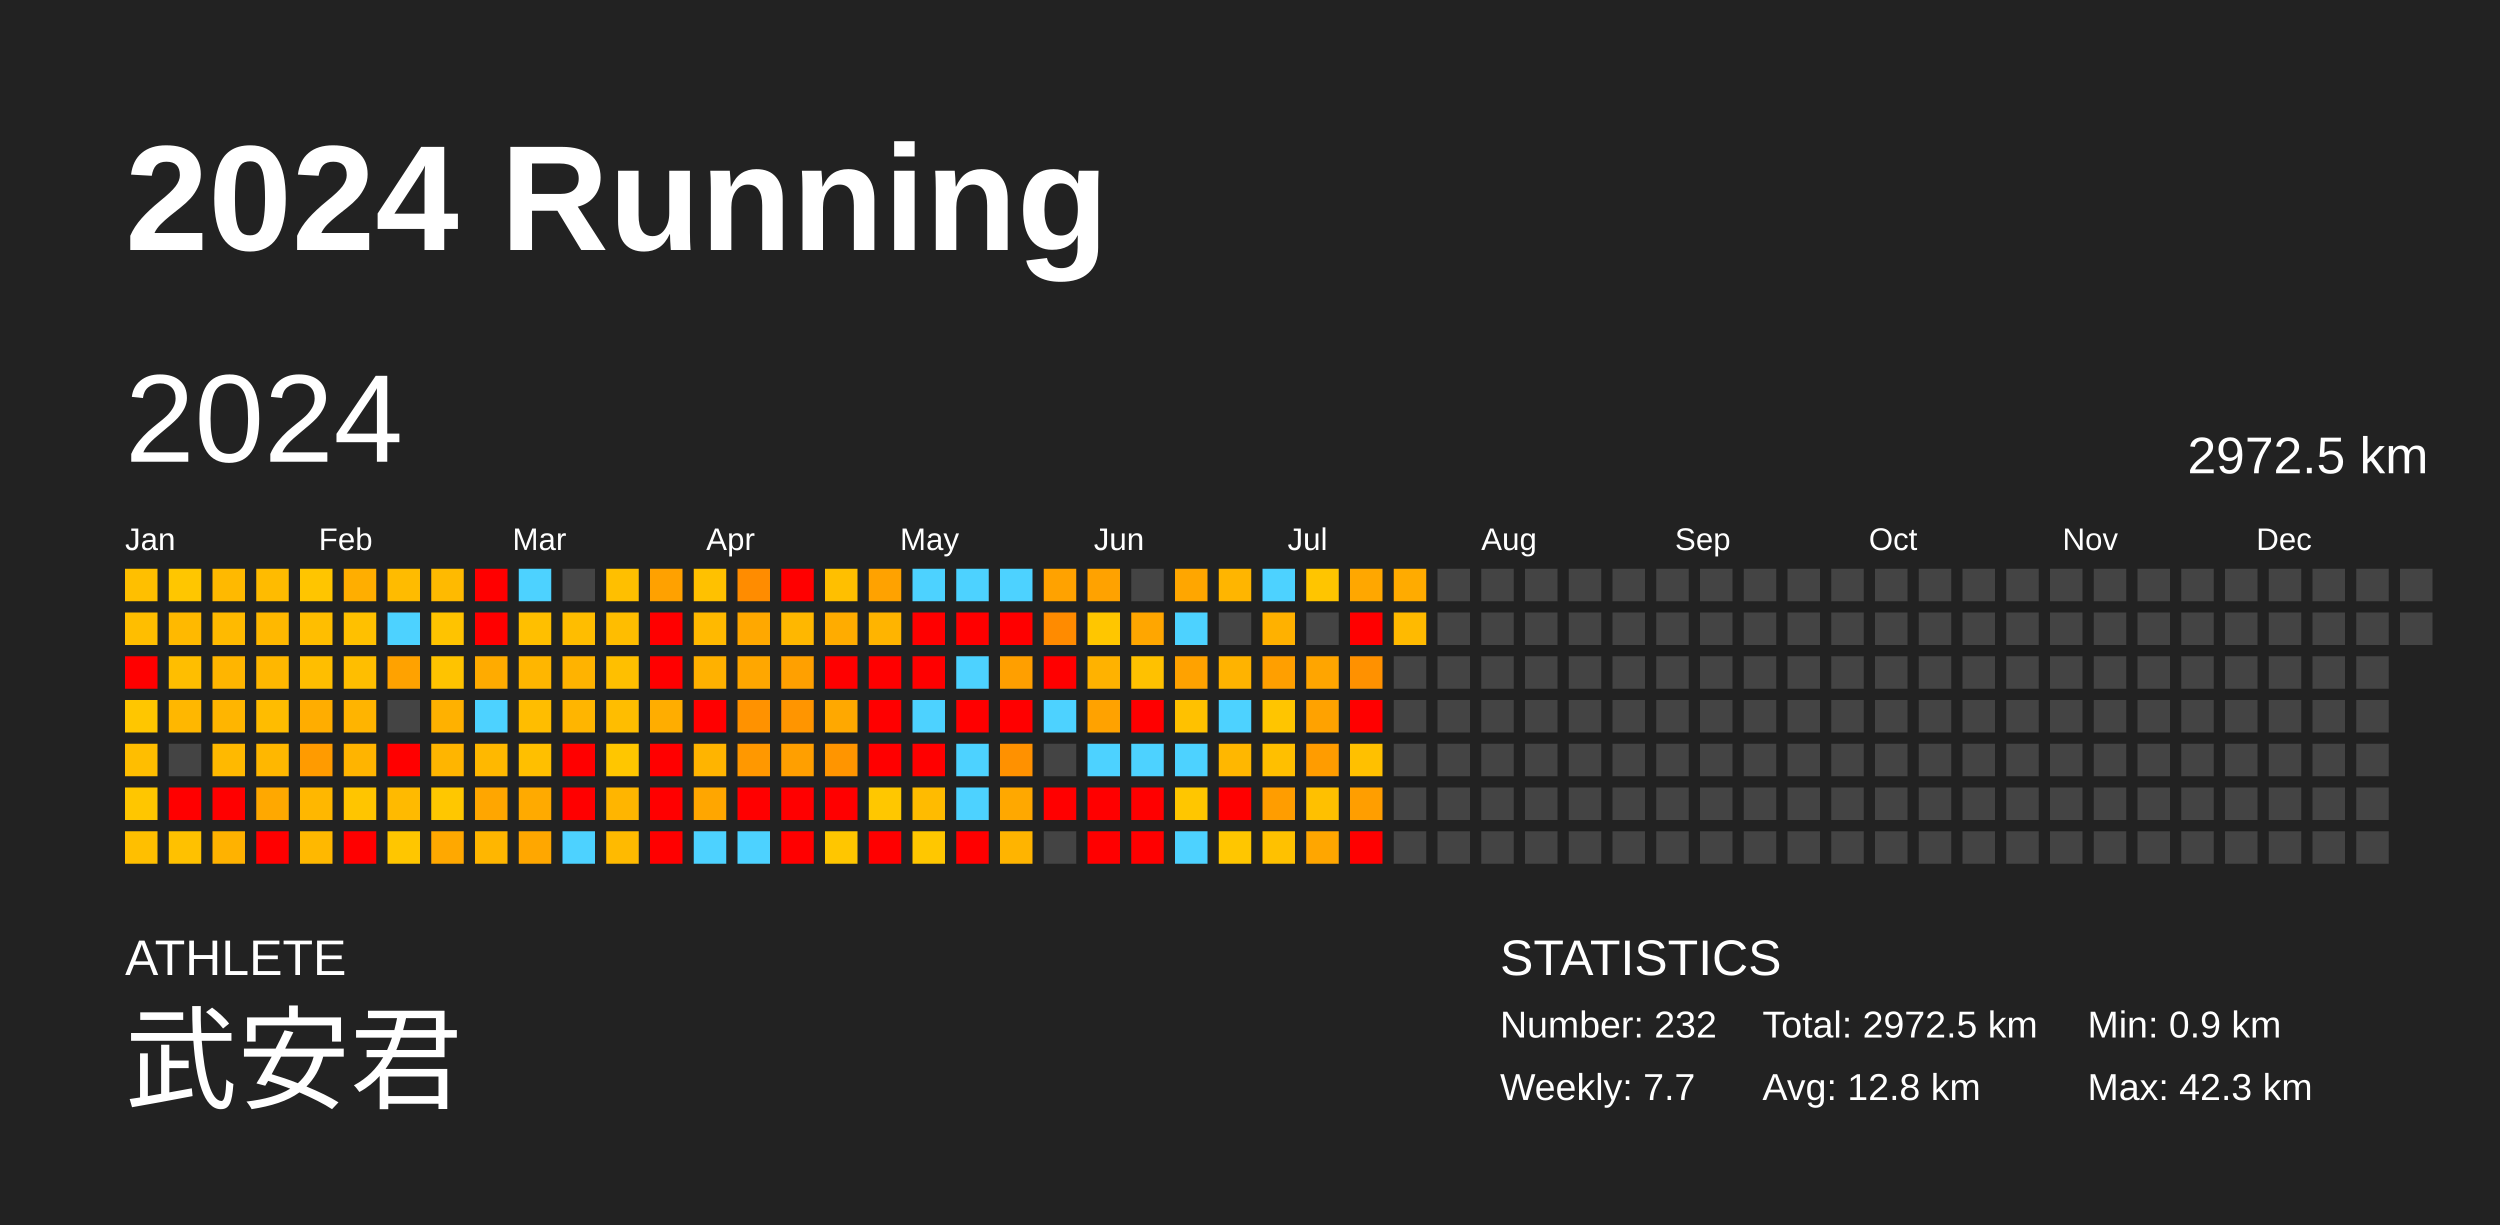
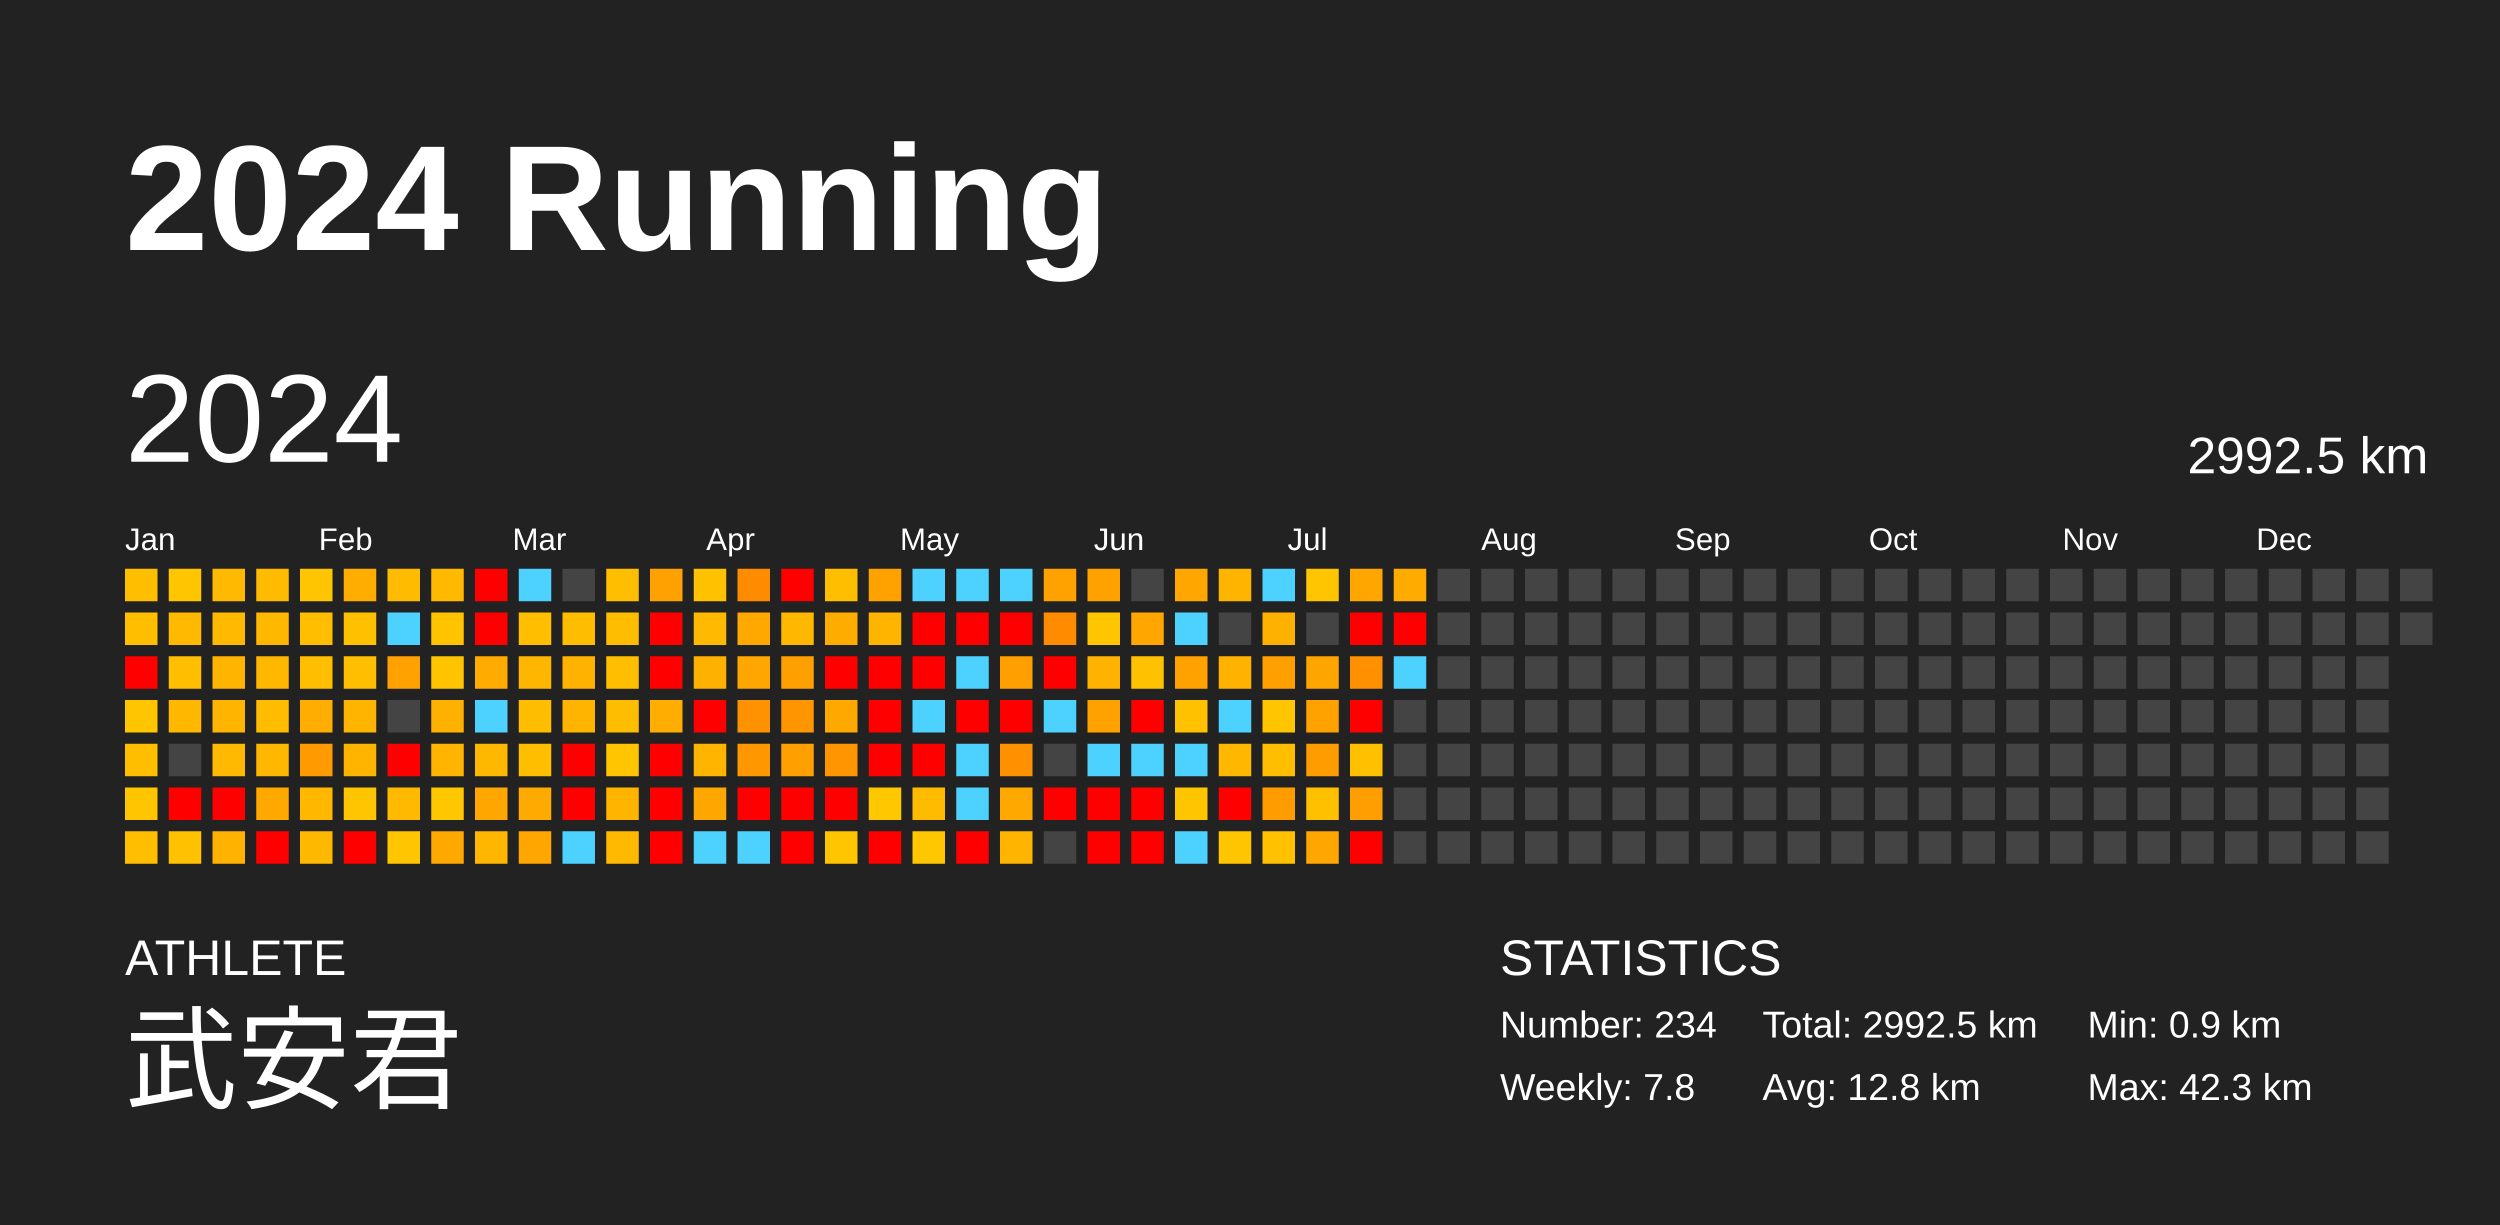
<svg xmlns="http://www.w3.org/2000/svg" baseProfile="full" height="98mm" version="1.1" viewBox="0,0,200,98" width="200mm">
  <defs />
  <rect fill="#222222" height="98" width="200" x="0" y="0" />
  <text fill="#FFFFFF" style="font-size:12px; font-family:Arial; font-weight:bold;" x="10" y="20">2024 Running</text>
  <text fill="#FFFFFF" style="font-size:4px; font-family:Arial" x="10" y="78">ATHLETE</text>
  <text fill="#FFFFFF" style="font-size:9px; font-family:Arial" x="10" y="88">武安君</text>
  <text fill="#FFFFFF" style="font-size:4px; font-family:Arial" x="120" y="78">STATISTICS</text>
-   <text fill="#FFFFFF" style="font-size:3px; font-family:Arial" x="120" y="83">Number: 232</text>
-   <text fill="#FFFFFF" style="font-size:3px; font-family:Arial" x="120" y="88">Weekly: 7.7</text>
-   <text fill="#FFFFFF" style="font-size:3px; font-family:Arial" x="141" y="83">Total: 2972.5 km</text>
+   <text fill="#FFFFFF" style="font-size:3px; font-family:Arial" x="120" y="83">Number: 234</text>
+   <text fill="#FFFFFF" style="font-size:3px; font-family:Arial" x="120" y="88">Weekly: 7.8</text>
+   <text fill="#FFFFFF" style="font-size:3px; font-family:Arial" x="141" y="83">Total: 2992.5 km</text>
  <text fill="#FFFFFF" style="font-size:3px; font-family:Arial" x="141" y="88">Avg: 12.8 km</text>
  <text fill="#FFFFFF" style="font-size:3px; font-family:Arial" x="167" y="83">Min: 0.9 km</text>
  <text fill="#FFFFFF" style="font-size:3px; font-family:Arial" x="167" y="88">Max: 42.3 km</text>
  <text dominant-baseline="hanging" fill="#FFFFFF" style="font-size:10.0px; font-family:Arial;" x="10" y="30">2024</text>
-   <text dominant-baseline="hanging" fill="#FFFFFF" style="font-size:4.125px; font-family:Arial;" x="175" y="35">2972.5 km</text>
+   <text dominant-baseline="hanging" fill="#FFFFFF" style="font-size:4.125px; font-family:Arial;" x="175" y="35">2992.5 km</text>
  <text fill="#FFFFFF" style="font-size:2.5px; font-family:Arial" x="10.0" y="44">Jan</text>
  <text fill="#FFFFFF" style="font-size:2.5px; font-family:Arial" x="25.5" y="44">Feb</text>
  <text fill="#FFFFFF" style="font-size:2.5px; font-family:Arial" x="41.0" y="44">Mar</text>
  <text fill="#FFFFFF" style="font-size:2.5px; font-family:Arial" x="56.5" y="44">Apr</text>
  <text fill="#FFFFFF" style="font-size:2.5px; font-family:Arial" x="72.0" y="44">May</text>
  <text fill="#FFFFFF" style="font-size:2.5px; font-family:Arial" x="87.5" y="44">Jun</text>
  <text fill="#FFFFFF" style="font-size:2.5px; font-family:Arial" x="103.0" y="44">Jul</text>
  <text fill="#FFFFFF" style="font-size:2.5px; font-family:Arial" x="118.5" y="44">Aug</text>
  <text fill="#FFFFFF" style="font-size:2.5px; font-family:Arial" x="134.0" y="44">Sep</text>
  <text fill="#FFFFFF" style="font-size:2.5px; font-family:Arial" x="149.5" y="44">Oct</text>
  <text fill="#FFFFFF" style="font-size:2.5px; font-family:Arial" x="165.0" y="44">Nov</text>
  <text fill="#FFFFFF" style="font-size:2.5px; font-family:Arial" x="180.5" y="44">Dec</text>
  <rect fill="#ffbf00" height="2.6" width="2.6" x="10.0" y="45.5" />
  <rect fill="#ffbe00" height="2.6" width="2.6" x="10.0" y="49.0" />
  <rect fill="red" height="2.6" width="2.6" x="10.0" y="52.5" />
  <rect fill="#ffc600" height="2.6" width="2.6" x="10.0" y="56.0" />
  <rect fill="#ffbe00" height="2.6" width="2.6" x="10.0" y="59.5" />
  <rect fill="#ffc600" height="2.6" width="2.6" x="10.0" y="63.0" />
  <rect fill="#ffbf00" height="2.6" width="2.6" x="10.0" y="66.5" />
  <rect fill="#ffc600" height="2.6" width="2.6" x="13.5" y="45.5" />
  <rect fill="#ffb900" height="2.6" width="2.6" x="13.5" y="49.0" />
  <rect fill="#ffbe00" height="2.6" width="2.6" x="13.5" y="52.5" />
  <rect fill="#ffb700" height="2.6" width="2.6" x="13.5" y="56.0" />
  <rect fill="#444444" height="2.6" width="2.6" x="13.5" y="59.5" />
  <rect fill="red" height="2.6" width="2.6" x="13.5" y="63.0" />
  <rect fill="#ffc100" height="2.6" width="2.6" x="13.5" y="66.5" />
  <rect fill="#ffb900" height="2.6" width="2.6" x="17.0" y="45.5" />
  <rect fill="#ffba00" height="2.6" width="2.6" x="17.0" y="49.0" />
  <rect fill="#ffb500" height="2.6" width="2.6" x="17.0" y="52.5" />
  <rect fill="#ffb500" height="2.6" width="2.6" x="17.0" y="56.0" />
  <rect fill="#ffb900" height="2.6" width="2.6" x="17.0" y="59.5" />
  <rect fill="red" height="2.6" width="2.6" x="17.0" y="63.0" />
  <rect fill="#ffb200" height="2.6" width="2.6" x="17.0" y="66.5" />
  <rect fill="#ffbb00" height="2.6" width="2.6" x="20.5" y="45.5" />
  <rect fill="#ffb800" height="2.6" width="2.6" x="20.5" y="49.0" />
  <rect fill="#ffb700" height="2.6" width="2.6" x="20.5" y="52.5" />
  <rect fill="#ffbc00" height="2.6" width="2.6" x="20.5" y="56.0" />
  <rect fill="#ffb700" height="2.6" width="2.6" x="20.5" y="59.5" />
  <rect fill="#ffa800" height="2.6" width="2.6" x="20.5" y="63.0" />
  <rect fill="red" height="2.6" width="2.6" x="20.5" y="66.5" />
  <rect fill="#ffc500" height="2.6" width="2.6" x="24.0" y="45.5" />
  <rect fill="#ffbe00" height="2.6" width="2.6" x="24.0" y="49.0" />
  <rect fill="#ffbe00" height="2.6" width="2.6" x="24.0" y="52.5" />
  <rect fill="#ffad00" height="2.6" width="2.6" x="24.0" y="56.0" />
  <rect fill="#ff9b00" height="2.6" width="2.6" x="24.0" y="59.5" />
  <rect fill="#ffb700" height="2.6" width="2.6" x="24.0" y="63.0" />
  <rect fill="#ffb800" height="2.6" width="2.6" x="24.0" y="66.5" />
  <rect fill="#ffae00" height="2.6" width="2.6" x="27.5" y="45.5" />
  <rect fill="#ffc000" height="2.6" width="2.6" x="27.5" y="49.0" />
  <rect fill="#ffbe00" height="2.6" width="2.6" x="27.5" y="52.5" />
  <rect fill="#ffb400" height="2.6" width="2.6" x="27.5" y="56.0" />
  <rect fill="#ffb400" height="2.6" width="2.6" x="27.5" y="59.5" />
  <rect fill="#ffc500" height="2.6" width="2.6" x="27.5" y="63.0" />
  <rect fill="red" height="2.6" width="2.6" x="27.5" y="66.5" />
  <rect fill="#ffbb00" height="2.6" width="2.6" x="31.0" y="45.5" />
  <rect fill="#4dd2ff" height="2.6" width="2.6" x="31.0" y="49.0" />
  <rect fill="#ffa200" height="2.6" width="2.6" x="31.0" y="52.5" />
  <rect fill="#444444" height="2.6" width="2.6" x="31.0" y="56.0" />
  <rect fill="red" height="2.6" width="2.6" x="31.0" y="59.5" />
  <rect fill="#ffba00" height="2.6" width="2.6" x="31.0" y="63.0" />
  <rect fill="#ffc600" height="2.6" width="2.6" x="31.0" y="66.5" />
  <rect fill="#ffba00" height="2.6" width="2.6" x="34.5" y="45.5" />
  <rect fill="#ffc300" height="2.6" width="2.6" x="34.5" y="49.0" />
  <rect fill="#ffc300" height="2.6" width="2.6" x="34.5" y="52.5" />
  <rect fill="#ffb100" height="2.6" width="2.6" x="34.5" y="56.0" />
  <rect fill="#ffb500" height="2.6" width="2.6" x="34.5" y="59.5" />
  <rect fill="#ffc700" height="2.6" width="2.6" x="34.5" y="63.0" />
  <rect fill="#ffa800" height="2.6" width="2.6" x="34.5" y="66.5" />
  <rect fill="red" height="2.6" width="2.6" x="38.0" y="45.5" />
  <rect fill="red" height="2.6" width="2.6" x="38.0" y="49.0" />
  <rect fill="#ffab00" height="2.6" width="2.6" x="38.0" y="52.5" />
  <rect fill="#4dd2ff" height="2.6" width="2.6" x="38.0" y="56.0" />
  <rect fill="#ffb800" height="2.6" width="2.6" x="38.0" y="59.5" />
  <rect fill="#ffa600" height="2.6" width="2.6" x="38.0" y="63.0" />
  <rect fill="#ffb600" height="2.6" width="2.6" x="38.0" y="66.5" />
  <rect fill="#4dd2ff" height="2.6" width="2.6" x="41.5" y="45.5" />
  <rect fill="#ffbf00" height="2.6" width="2.6" x="41.5" y="49.0" />
  <rect fill="#ffb600" height="2.6" width="2.6" x="41.5" y="52.5" />
  <rect fill="#ffbd00" height="2.6" width="2.6" x="41.5" y="56.0" />
  <rect fill="#ffbf00" height="2.6" width="2.6" x="41.5" y="59.5" />
  <rect fill="#ffaa00" height="2.6" width="2.6" x="41.5" y="63.0" />
  <rect fill="#ffa700" height="2.6" width="2.6" x="41.5" y="66.5" />
  <rect fill="#444444" height="2.6" width="2.6" x="45.0" y="45.5" />
  <rect fill="#ffbd00" height="2.6" width="2.6" x="45.0" y="49.0" />
  <rect fill="#ffb300" height="2.6" width="2.6" x="45.0" y="52.5" />
  <rect fill="#ffb500" height="2.6" width="2.6" x="45.0" y="56.0" />
  <rect fill="red" height="2.6" width="2.6" x="45.0" y="59.5" />
  <rect fill="red" height="2.6" width="2.6" x="45.0" y="63.0" />
  <rect fill="#4dd2ff" height="2.6" width="2.6" x="45.0" y="66.5" />
  <rect fill="#ffbf00" height="2.6" width="2.6" x="48.5" y="45.5" />
  <rect fill="#ffbd00" height="2.6" width="2.6" x="48.5" y="49.0" />
  <rect fill="#ffbf00" height="2.6" width="2.6" x="48.5" y="52.5" />
  <rect fill="#ffbd00" height="2.6" width="2.6" x="48.5" y="56.0" />
  <rect fill="#ffc600" height="2.6" width="2.6" x="48.5" y="59.5" />
  <rect fill="#ffb500" height="2.6" width="2.6" x="48.5" y="63.0" />
  <rect fill="#ffba00" height="2.6" width="2.6" x="48.5" y="66.5" />
  <rect fill="#ffa100" height="2.6" width="2.6" x="52.0" y="45.5" />
  <rect fill="red" height="2.6" width="2.6" x="52.0" y="49.0" />
  <rect fill="red" height="2.6" width="2.6" x="52.0" y="52.5" />
  <rect fill="#ffad00" height="2.6" width="2.6" x="52.0" y="56.0" />
  <rect fill="red" height="2.6" width="2.6" x="52.0" y="59.5" />
  <rect fill="red" height="2.6" width="2.6" x="52.0" y="63.0" />
  <rect fill="red" height="2.6" width="2.6" x="52.0" y="66.5" />
  <rect fill="#ffc100" height="2.6" width="2.6" x="55.5" y="45.5" />
  <rect fill="#ffb900" height="2.6" width="2.6" x="55.5" y="49.0" />
  <rect fill="#ffb100" height="2.6" width="2.6" x="55.5" y="52.5" />
  <rect fill="red" height="2.6" width="2.6" x="55.5" y="56.0" />
  <rect fill="#ffb400" height="2.6" width="2.6" x="55.5" y="59.5" />
  <rect fill="#ffa600" height="2.6" width="2.6" x="55.5" y="63.0" />
  <rect fill="#4dd2ff" height="2.6" width="2.6" x="55.5" y="66.5" />
  <rect fill="#ff8c00" height="2.6" width="2.6" x="59.0" y="45.5" />
  <rect fill="#ffa800" height="2.6" width="2.6" x="59.0" y="49.0" />
  <rect fill="#ffa700" height="2.6" width="2.6" x="59.0" y="52.5" />
  <rect fill="#ff9200" height="2.6" width="2.6" x="59.0" y="56.0" />
  <rect fill="#ff9800" height="2.6" width="2.6" x="59.0" y="59.5" />
  <rect fill="red" height="2.6" width="2.6" x="59.0" y="63.0" />
  <rect fill="#4dd2ff" height="2.6" width="2.6" x="59.0" y="66.5" />
  <rect fill="red" height="2.6" width="2.6" x="62.5" y="45.5" />
  <rect fill="#ffb700" height="2.6" width="2.6" x="62.5" y="49.0" />
  <rect fill="#ffa000" height="2.6" width="2.6" x="62.5" y="52.5" />
  <rect fill="#ff9500" height="2.6" width="2.6" x="62.5" y="56.0" />
  <rect fill="#ff9f00" height="2.6" width="2.6" x="62.5" y="59.5" />
  <rect fill="red" height="2.6" width="2.6" x="62.5" y="63.0" />
  <rect fill="red" height="2.6" width="2.6" x="62.5" y="66.5" />
  <rect fill="#ffbf00" height="2.6" width="2.6" x="66.0" y="45.5" />
  <rect fill="#ffac00" height="2.6" width="2.6" x="66.0" y="49.0" />
  <rect fill="red" height="2.6" width="2.6" x="66.0" y="52.5" />
  <rect fill="#ffa800" height="2.6" width="2.6" x="66.0" y="56.0" />
  <rect fill="#ff9500" height="2.6" width="2.6" x="66.0" y="59.5" />
  <rect fill="red" height="2.6" width="2.6" x="66.0" y="63.0" />
  <rect fill="#ffc600" height="2.6" width="2.6" x="66.0" y="66.5" />
  <rect fill="#ffa200" height="2.6" width="2.6" x="69.5" y="45.5" />
  <rect fill="#ffb400" height="2.6" width="2.6" x="69.5" y="49.0" />
  <rect fill="red" height="2.6" width="2.6" x="69.5" y="52.5" />
  <rect fill="red" height="2.6" width="2.6" x="69.5" y="56.0" />
  <rect fill="red" height="2.6" width="2.6" x="69.5" y="59.5" />
  <rect fill="#ffc700" height="2.6" width="2.6" x="69.5" y="63.0" />
  <rect fill="red" height="2.6" width="2.6" x="69.5" y="66.5" />
  <rect fill="#4dd2ff" height="2.6" width="2.6" x="73.0" y="45.5" />
  <rect fill="red" height="2.6" width="2.6" x="73.0" y="49.0" />
  <rect fill="red" height="2.6" width="2.6" x="73.0" y="52.5" />
  <rect fill="#4dd2ff" height="2.6" width="2.6" x="73.0" y="56.0" />
  <rect fill="red" height="2.6" width="2.6" x="73.0" y="59.5" />
  <rect fill="#ffbb00" height="2.6" width="2.6" x="73.0" y="63.0" />
  <rect fill="#ffc700" height="2.6" width="2.6" x="73.0" y="66.5" />
  <rect fill="#4dd2ff" height="2.6" width="2.6" x="76.5" y="45.5" />
  <rect fill="red" height="2.6" width="2.6" x="76.5" y="49.0" />
  <rect fill="#4dd2ff" height="2.6" width="2.6" x="76.5" y="52.5" />
  <rect fill="red" height="2.6" width="2.6" x="76.5" y="56.0" />
  <rect fill="#4dd2ff" height="2.6" width="2.6" x="76.5" y="59.5" />
  <rect fill="#4dd2ff" height="2.6" width="2.6" x="76.5" y="63.0" />
  <rect fill="red" height="2.6" width="2.6" x="76.5" y="66.5" />
  <rect fill="#4dd2ff" height="2.6" width="2.6" x="80.0" y="45.5" />
  <rect fill="red" height="2.6" width="2.6" x="80.0" y="49.0" />
  <rect fill="#ff9f00" height="2.6" width="2.6" x="80.0" y="52.5" />
  <rect fill="red" height="2.6" width="2.6" x="80.0" y="56.0" />
  <rect fill="#ff9100" height="2.6" width="2.6" x="80.0" y="59.5" />
  <rect fill="#ffa800" height="2.6" width="2.6" x="80.0" y="63.0" />
  <rect fill="#ffb400" height="2.6" width="2.6" x="80.0" y="66.5" />
  <rect fill="#ffa200" height="2.6" width="2.6" x="83.5" y="45.5" />
  <rect fill="#ff8b00" height="2.6" width="2.6" x="83.5" y="49.0" />
  <rect fill="red" height="2.6" width="2.6" x="83.5" y="52.5" />
  <rect fill="#4dd2ff" height="2.6" width="2.6" x="83.5" y="56.0" />
  <rect fill="#444444" height="2.6" width="2.6" x="83.5" y="59.5" />
  <rect fill="red" height="2.6" width="2.6" x="83.5" y="63.0" />
  <rect fill="#444444" height="2.6" width="2.6" x="83.5" y="66.5" />
  <rect fill="#ffa200" height="2.6" width="2.6" x="87.0" y="45.5" />
  <rect fill="#ffc600" height="2.6" width="2.6" x="87.0" y="49.0" />
  <rect fill="#ffb200" height="2.6" width="2.6" x="87.0" y="52.5" />
  <rect fill="#ffa200" height="2.6" width="2.6" x="87.0" y="56.0" />
  <rect fill="#4dd2ff" height="2.6" width="2.6" x="87.0" y="59.5" />
  <rect fill="red" height="2.6" width="2.6" x="87.0" y="63.0" />
  <rect fill="red" height="2.6" width="2.6" x="87.0" y="66.5" />
  <rect fill="#444444" height="2.6" width="2.6" x="90.5" y="45.5" />
  <rect fill="#ffa600" height="2.6" width="2.6" x="90.5" y="49.0" />
  <rect fill="#ffc100" height="2.6" width="2.6" x="90.5" y="52.5" />
  <rect fill="red" height="2.6" width="2.6" x="90.5" y="56.0" />
  <rect fill="#4dd2ff" height="2.6" width="2.6" x="90.5" y="59.5" />
  <rect fill="red" height="2.6" width="2.6" x="90.5" y="63.0" />
  <rect fill="red" height="2.6" width="2.6" x="90.5" y="66.5" />
  <rect fill="#ffa600" height="2.6" width="2.6" x="94.0" y="45.5" />
  <rect fill="#4dd2ff" height="2.6" width="2.6" x="94.0" y="49.0" />
  <rect fill="#ffa200" height="2.6" width="2.6" x="94.0" y="52.5" />
  <rect fill="#ffc100" height="2.6" width="2.6" x="94.0" y="56.0" />
  <rect fill="#4dd2ff" height="2.6" width="2.6" x="94.0" y="59.5" />
  <rect fill="#ffc600" height="2.6" width="2.6" x="94.0" y="63.0" />
  <rect fill="#4dd2ff" height="2.6" width="2.6" x="94.0" y="66.5" />
  <rect fill="#ffb500" height="2.6" width="2.6" x="97.5" y="45.5" />
  <rect fill="#444444" height="2.6" width="2.6" x="97.5" y="49.0" />
  <rect fill="#ffb300" height="2.6" width="2.6" x="97.5" y="52.5" />
  <rect fill="#4dd2ff" height="2.6" width="2.6" x="97.5" y="56.0" />
  <rect fill="#ffb700" height="2.6" width="2.6" x="97.5" y="59.5" />
  <rect fill="red" height="2.6" width="2.6" x="97.5" y="63.0" />
  <rect fill="#ffc600" height="2.6" width="2.6" x="97.5" y="66.5" />
  <rect fill="#4dd2ff" height="2.6" width="2.6" x="101.0" y="45.5" />
  <rect fill="#ffb100" height="2.6" width="2.6" x="101.0" y="49.0" />
  <rect fill="#ff9f00" height="2.6" width="2.6" x="101.0" y="52.5" />
  <rect fill="#ffc500" height="2.6" width="2.6" x="101.0" y="56.0" />
  <rect fill="#ffbf00" height="2.6" width="2.6" x="101.0" y="59.5" />
  <rect fill="#ff9d00" height="2.6" width="2.6" x="101.0" y="63.0" />
  <rect fill="#ffc100" height="2.6" width="2.6" x="101.0" y="66.5" />
  <rect fill="#ffc500" height="2.6" width="2.6" x="104.5" y="45.5" />
  <rect fill="#444444" height="2.6" width="2.6" x="104.5" y="49.0" />
  <rect fill="#ffa500" height="2.6" width="2.6" x="104.5" y="52.5" />
  <rect fill="#ffa200" height="2.6" width="2.6" x="104.5" y="56.0" />
  <rect fill="#ff9c00" height="2.6" width="2.6" x="104.5" y="59.5" />
  <rect fill="#ffc000" height="2.6" width="2.6" x="104.5" y="63.0" />
  <rect fill="#ffa600" height="2.6" width="2.6" x="104.5" y="66.5" />
  <rect fill="#ffa700" height="2.6" width="2.6" x="108.0" y="45.5" />
  <rect fill="red" height="2.6" width="2.6" x="108.0" y="49.0" />
  <rect fill="#ff9100" height="2.6" width="2.6" x="108.0" y="52.5" />
  <rect fill="red" height="2.6" width="2.6" x="108.0" y="56.0" />
  <rect fill="#ffc000" height="2.6" width="2.6" x="108.0" y="59.5" />
  <rect fill="#ff9e00" height="2.6" width="2.6" x="108.0" y="63.0" />
  <rect fill="red" height="2.6" width="2.6" x="108.0" y="66.5" />
  <rect fill="#ffab00" height="2.6" width="2.6" x="111.5" y="45.5" />
-   <rect fill="#ffba00" height="2.6" width="2.6" x="111.5" y="49.0" />
-   <rect fill="#444444" height="2.6" width="2.6" x="111.5" y="52.5" />
+   <rect fill="red" height="2.6" width="2.6" x="111.5" y="49.0" />
+   <rect fill="#4dd2ff" height="2.6" width="2.6" x="111.5" y="52.5" />
  <rect fill="#444444" height="2.6" width="2.6" x="111.5" y="56.0" />
  <rect fill="#444444" height="2.6" width="2.6" x="111.5" y="59.5" />
  <rect fill="#444444" height="2.6" width="2.6" x="111.5" y="63.0" />
  <rect fill="#444444" height="2.6" width="2.6" x="111.5" y="66.5" />
  <rect fill="#444444" height="2.6" width="2.6" x="115.0" y="45.5" />
  <rect fill="#444444" height="2.6" width="2.6" x="115.0" y="49.0" />
  <rect fill="#444444" height="2.6" width="2.6" x="115.0" y="52.5" />
  <rect fill="#444444" height="2.6" width="2.6" x="115.0" y="56.0" />
  <rect fill="#444444" height="2.6" width="2.6" x="115.0" y="59.5" />
  <rect fill="#444444" height="2.6" width="2.6" x="115.0" y="63.0" />
  <rect fill="#444444" height="2.6" width="2.6" x="115.0" y="66.5" />
  <rect fill="#444444" height="2.6" width="2.6" x="118.5" y="45.5" />
  <rect fill="#444444" height="2.6" width="2.6" x="118.5" y="49.0" />
  <rect fill="#444444" height="2.6" width="2.6" x="118.5" y="52.5" />
  <rect fill="#444444" height="2.6" width="2.6" x="118.5" y="56.0" />
  <rect fill="#444444" height="2.6" width="2.6" x="118.5" y="59.5" />
  <rect fill="#444444" height="2.6" width="2.6" x="118.5" y="63.0" />
  <rect fill="#444444" height="2.6" width="2.6" x="118.5" y="66.5" />
  <rect fill="#444444" height="2.6" width="2.6" x="122.0" y="45.5" />
  <rect fill="#444444" height="2.6" width="2.6" x="122.0" y="49.0" />
  <rect fill="#444444" height="2.6" width="2.6" x="122.0" y="52.5" />
  <rect fill="#444444" height="2.6" width="2.6" x="122.0" y="56.0" />
  <rect fill="#444444" height="2.6" width="2.6" x="122.0" y="59.5" />
  <rect fill="#444444" height="2.6" width="2.6" x="122.0" y="63.0" />
  <rect fill="#444444" height="2.6" width="2.6" x="122.0" y="66.5" />
  <rect fill="#444444" height="2.6" width="2.6" x="125.5" y="45.5" />
  <rect fill="#444444" height="2.6" width="2.6" x="125.5" y="49.0" />
  <rect fill="#444444" height="2.6" width="2.6" x="125.5" y="52.5" />
  <rect fill="#444444" height="2.6" width="2.6" x="125.5" y="56.0" />
  <rect fill="#444444" height="2.6" width="2.6" x="125.5" y="59.5" />
  <rect fill="#444444" height="2.6" width="2.6" x="125.5" y="63.0" />
  <rect fill="#444444" height="2.6" width="2.6" x="125.5" y="66.5" />
  <rect fill="#444444" height="2.6" width="2.6" x="129.0" y="45.5" />
  <rect fill="#444444" height="2.6" width="2.6" x="129.0" y="49.0" />
  <rect fill="#444444" height="2.6" width="2.6" x="129.0" y="52.5" />
  <rect fill="#444444" height="2.6" width="2.6" x="129.0" y="56.0" />
  <rect fill="#444444" height="2.6" width="2.6" x="129.0" y="59.5" />
  <rect fill="#444444" height="2.6" width="2.6" x="129.0" y="63.0" />
  <rect fill="#444444" height="2.6" width="2.6" x="129.0" y="66.5" />
  <rect fill="#444444" height="2.6" width="2.6" x="132.5" y="45.5" />
  <rect fill="#444444" height="2.6" width="2.6" x="132.5" y="49.0" />
  <rect fill="#444444" height="2.6" width="2.6" x="132.5" y="52.5" />
  <rect fill="#444444" height="2.6" width="2.6" x="132.5" y="56.0" />
  <rect fill="#444444" height="2.6" width="2.6" x="132.5" y="59.5" />
  <rect fill="#444444" height="2.6" width="2.6" x="132.5" y="63.0" />
  <rect fill="#444444" height="2.6" width="2.6" x="132.5" y="66.5" />
  <rect fill="#444444" height="2.6" width="2.6" x="136.0" y="45.5" />
  <rect fill="#444444" height="2.6" width="2.6" x="136.0" y="49.0" />
  <rect fill="#444444" height="2.6" width="2.6" x="136.0" y="52.5" />
  <rect fill="#444444" height="2.6" width="2.6" x="136.0" y="56.0" />
  <rect fill="#444444" height="2.6" width="2.6" x="136.0" y="59.5" />
  <rect fill="#444444" height="2.6" width="2.6" x="136.0" y="63.0" />
  <rect fill="#444444" height="2.6" width="2.6" x="136.0" y="66.5" />
  <rect fill="#444444" height="2.6" width="2.6" x="139.5" y="45.5" />
  <rect fill="#444444" height="2.6" width="2.6" x="139.5" y="49.0" />
  <rect fill="#444444" height="2.6" width="2.6" x="139.5" y="52.5" />
  <rect fill="#444444" height="2.6" width="2.6" x="139.5" y="56.0" />
  <rect fill="#444444" height="2.6" width="2.6" x="139.5" y="59.5" />
  <rect fill="#444444" height="2.6" width="2.6" x="139.5" y="63.0" />
  <rect fill="#444444" height="2.6" width="2.6" x="139.5" y="66.5" />
  <rect fill="#444444" height="2.6" width="2.6" x="143.0" y="45.5" />
  <rect fill="#444444" height="2.6" width="2.6" x="143.0" y="49.0" />
  <rect fill="#444444" height="2.6" width="2.6" x="143.0" y="52.5" />
  <rect fill="#444444" height="2.6" width="2.6" x="143.0" y="56.0" />
  <rect fill="#444444" height="2.6" width="2.6" x="143.0" y="59.5" />
  <rect fill="#444444" height="2.6" width="2.6" x="143.0" y="63.0" />
  <rect fill="#444444" height="2.6" width="2.6" x="143.0" y="66.5" />
  <rect fill="#444444" height="2.6" width="2.6" x="146.5" y="45.5" />
  <rect fill="#444444" height="2.6" width="2.6" x="146.5" y="49.0" />
  <rect fill="#444444" height="2.6" width="2.6" x="146.5" y="52.5" />
  <rect fill="#444444" height="2.6" width="2.6" x="146.5" y="56.0" />
  <rect fill="#444444" height="2.6" width="2.6" x="146.5" y="59.5" />
  <rect fill="#444444" height="2.6" width="2.6" x="146.5" y="63.0" />
  <rect fill="#444444" height="2.6" width="2.6" x="146.5" y="66.5" />
  <rect fill="#444444" height="2.6" width="2.6" x="150.0" y="45.5" />
  <rect fill="#444444" height="2.6" width="2.6" x="150.0" y="49.0" />
  <rect fill="#444444" height="2.6" width="2.6" x="150.0" y="52.5" />
  <rect fill="#444444" height="2.6" width="2.6" x="150.0" y="56.0" />
  <rect fill="#444444" height="2.6" width="2.6" x="150.0" y="59.5" />
  <rect fill="#444444" height="2.6" width="2.6" x="150.0" y="63.0" />
  <rect fill="#444444" height="2.6" width="2.6" x="150.0" y="66.5" />
  <rect fill="#444444" height="2.6" width="2.6" x="153.5" y="45.5" />
  <rect fill="#444444" height="2.6" width="2.6" x="153.5" y="49.0" />
  <rect fill="#444444" height="2.6" width="2.6" x="153.5" y="52.5" />
  <rect fill="#444444" height="2.6" width="2.6" x="153.5" y="56.0" />
  <rect fill="#444444" height="2.6" width="2.6" x="153.5" y="59.5" />
  <rect fill="#444444" height="2.6" width="2.6" x="153.5" y="63.0" />
  <rect fill="#444444" height="2.6" width="2.6" x="153.5" y="66.5" />
  <rect fill="#444444" height="2.6" width="2.6" x="157.0" y="45.5" />
  <rect fill="#444444" height="2.6" width="2.6" x="157.0" y="49.0" />
  <rect fill="#444444" height="2.6" width="2.6" x="157.0" y="52.5" />
  <rect fill="#444444" height="2.6" width="2.6" x="157.0" y="56.0" />
  <rect fill="#444444" height="2.6" width="2.6" x="157.0" y="59.5" />
  <rect fill="#444444" height="2.6" width="2.6" x="157.0" y="63.0" />
  <rect fill="#444444" height="2.6" width="2.6" x="157.0" y="66.5" />
  <rect fill="#444444" height="2.6" width="2.6" x="160.5" y="45.5" />
  <rect fill="#444444" height="2.6" width="2.6" x="160.5" y="49.0" />
  <rect fill="#444444" height="2.6" width="2.6" x="160.5" y="52.5" />
  <rect fill="#444444" height="2.6" width="2.6" x="160.5" y="56.0" />
  <rect fill="#444444" height="2.6" width="2.6" x="160.5" y="59.5" />
  <rect fill="#444444" height="2.6" width="2.6" x="160.5" y="63.0" />
  <rect fill="#444444" height="2.6" width="2.6" x="160.5" y="66.5" />
  <rect fill="#444444" height="2.6" width="2.6" x="164.0" y="45.5" />
  <rect fill="#444444" height="2.6" width="2.6" x="164.0" y="49.0" />
  <rect fill="#444444" height="2.6" width="2.6" x="164.0" y="52.5" />
  <rect fill="#444444" height="2.6" width="2.6" x="164.0" y="56.0" />
  <rect fill="#444444" height="2.6" width="2.6" x="164.0" y="59.5" />
  <rect fill="#444444" height="2.6" width="2.6" x="164.0" y="63.0" />
  <rect fill="#444444" height="2.6" width="2.6" x="164.0" y="66.5" />
  <rect fill="#444444" height="2.6" width="2.6" x="167.5" y="45.5" />
  <rect fill="#444444" height="2.6" width="2.6" x="167.5" y="49.0" />
  <rect fill="#444444" height="2.6" width="2.6" x="167.5" y="52.5" />
  <rect fill="#444444" height="2.6" width="2.6" x="167.5" y="56.0" />
  <rect fill="#444444" height="2.6" width="2.6" x="167.5" y="59.5" />
  <rect fill="#444444" height="2.6" width="2.6" x="167.5" y="63.0" />
  <rect fill="#444444" height="2.6" width="2.6" x="167.5" y="66.5" />
  <rect fill="#444444" height="2.6" width="2.6" x="171.0" y="45.5" />
  <rect fill="#444444" height="2.6" width="2.6" x="171.0" y="49.0" />
  <rect fill="#444444" height="2.6" width="2.6" x="171.0" y="52.5" />
  <rect fill="#444444" height="2.6" width="2.6" x="171.0" y="56.0" />
  <rect fill="#444444" height="2.6" width="2.6" x="171.0" y="59.5" />
  <rect fill="#444444" height="2.6" width="2.6" x="171.0" y="63.0" />
  <rect fill="#444444" height="2.6" width="2.6" x="171.0" y="66.5" />
  <rect fill="#444444" height="2.6" width="2.6" x="174.5" y="45.5" />
  <rect fill="#444444" height="2.6" width="2.6" x="174.5" y="49.0" />
  <rect fill="#444444" height="2.6" width="2.6" x="174.5" y="52.5" />
  <rect fill="#444444" height="2.6" width="2.6" x="174.5" y="56.0" />
  <rect fill="#444444" height="2.6" width="2.6" x="174.5" y="59.5" />
  <rect fill="#444444" height="2.6" width="2.6" x="174.5" y="63.0" />
  <rect fill="#444444" height="2.6" width="2.6" x="174.5" y="66.5" />
  <rect fill="#444444" height="2.6" width="2.6" x="178.0" y="45.5" />
  <rect fill="#444444" height="2.6" width="2.6" x="178.0" y="49.0" />
  <rect fill="#444444" height="2.6" width="2.6" x="178.0" y="52.5" />
  <rect fill="#444444" height="2.6" width="2.6" x="178.0" y="56.0" />
  <rect fill="#444444" height="2.6" width="2.6" x="178.0" y="59.5" />
  <rect fill="#444444" height="2.6" width="2.6" x="178.0" y="63.0" />
  <rect fill="#444444" height="2.6" width="2.6" x="178.0" y="66.5" />
  <rect fill="#444444" height="2.6" width="2.6" x="181.5" y="45.5" />
  <rect fill="#444444" height="2.6" width="2.6" x="181.5" y="49.0" />
  <rect fill="#444444" height="2.6" width="2.6" x="181.5" y="52.5" />
  <rect fill="#444444" height="2.6" width="2.6" x="181.5" y="56.0" />
  <rect fill="#444444" height="2.6" width="2.6" x="181.5" y="59.5" />
  <rect fill="#444444" height="2.6" width="2.6" x="181.5" y="63.0" />
  <rect fill="#444444" height="2.6" width="2.6" x="181.5" y="66.5" />
  <rect fill="#444444" height="2.6" width="2.6" x="185.0" y="45.5" />
  <rect fill="#444444" height="2.6" width="2.6" x="185.0" y="49.0" />
  <rect fill="#444444" height="2.6" width="2.6" x="185.0" y="52.5" />
  <rect fill="#444444" height="2.6" width="2.6" x="185.0" y="56.0" />
  <rect fill="#444444" height="2.6" width="2.6" x="185.0" y="59.5" />
  <rect fill="#444444" height="2.6" width="2.6" x="185.0" y="63.0" />
  <rect fill="#444444" height="2.6" width="2.6" x="185.0" y="66.5" />
  <rect fill="#444444" height="2.6" width="2.6" x="188.5" y="45.5" />
  <rect fill="#444444" height="2.6" width="2.6" x="188.5" y="49.0" />
  <rect fill="#444444" height="2.6" width="2.6" x="188.5" y="52.5" />
  <rect fill="#444444" height="2.6" width="2.6" x="188.5" y="56.0" />
  <rect fill="#444444" height="2.6" width="2.6" x="188.5" y="59.5" />
  <rect fill="#444444" height="2.6" width="2.6" x="188.5" y="63.0" />
  <rect fill="#444444" height="2.6" width="2.6" x="188.5" y="66.5" />
  <rect fill="#444444" height="2.6" width="2.6" x="192.0" y="45.5" />
  <rect fill="#444444" height="2.6" width="2.6" x="192.0" y="49.0" />
</svg>
